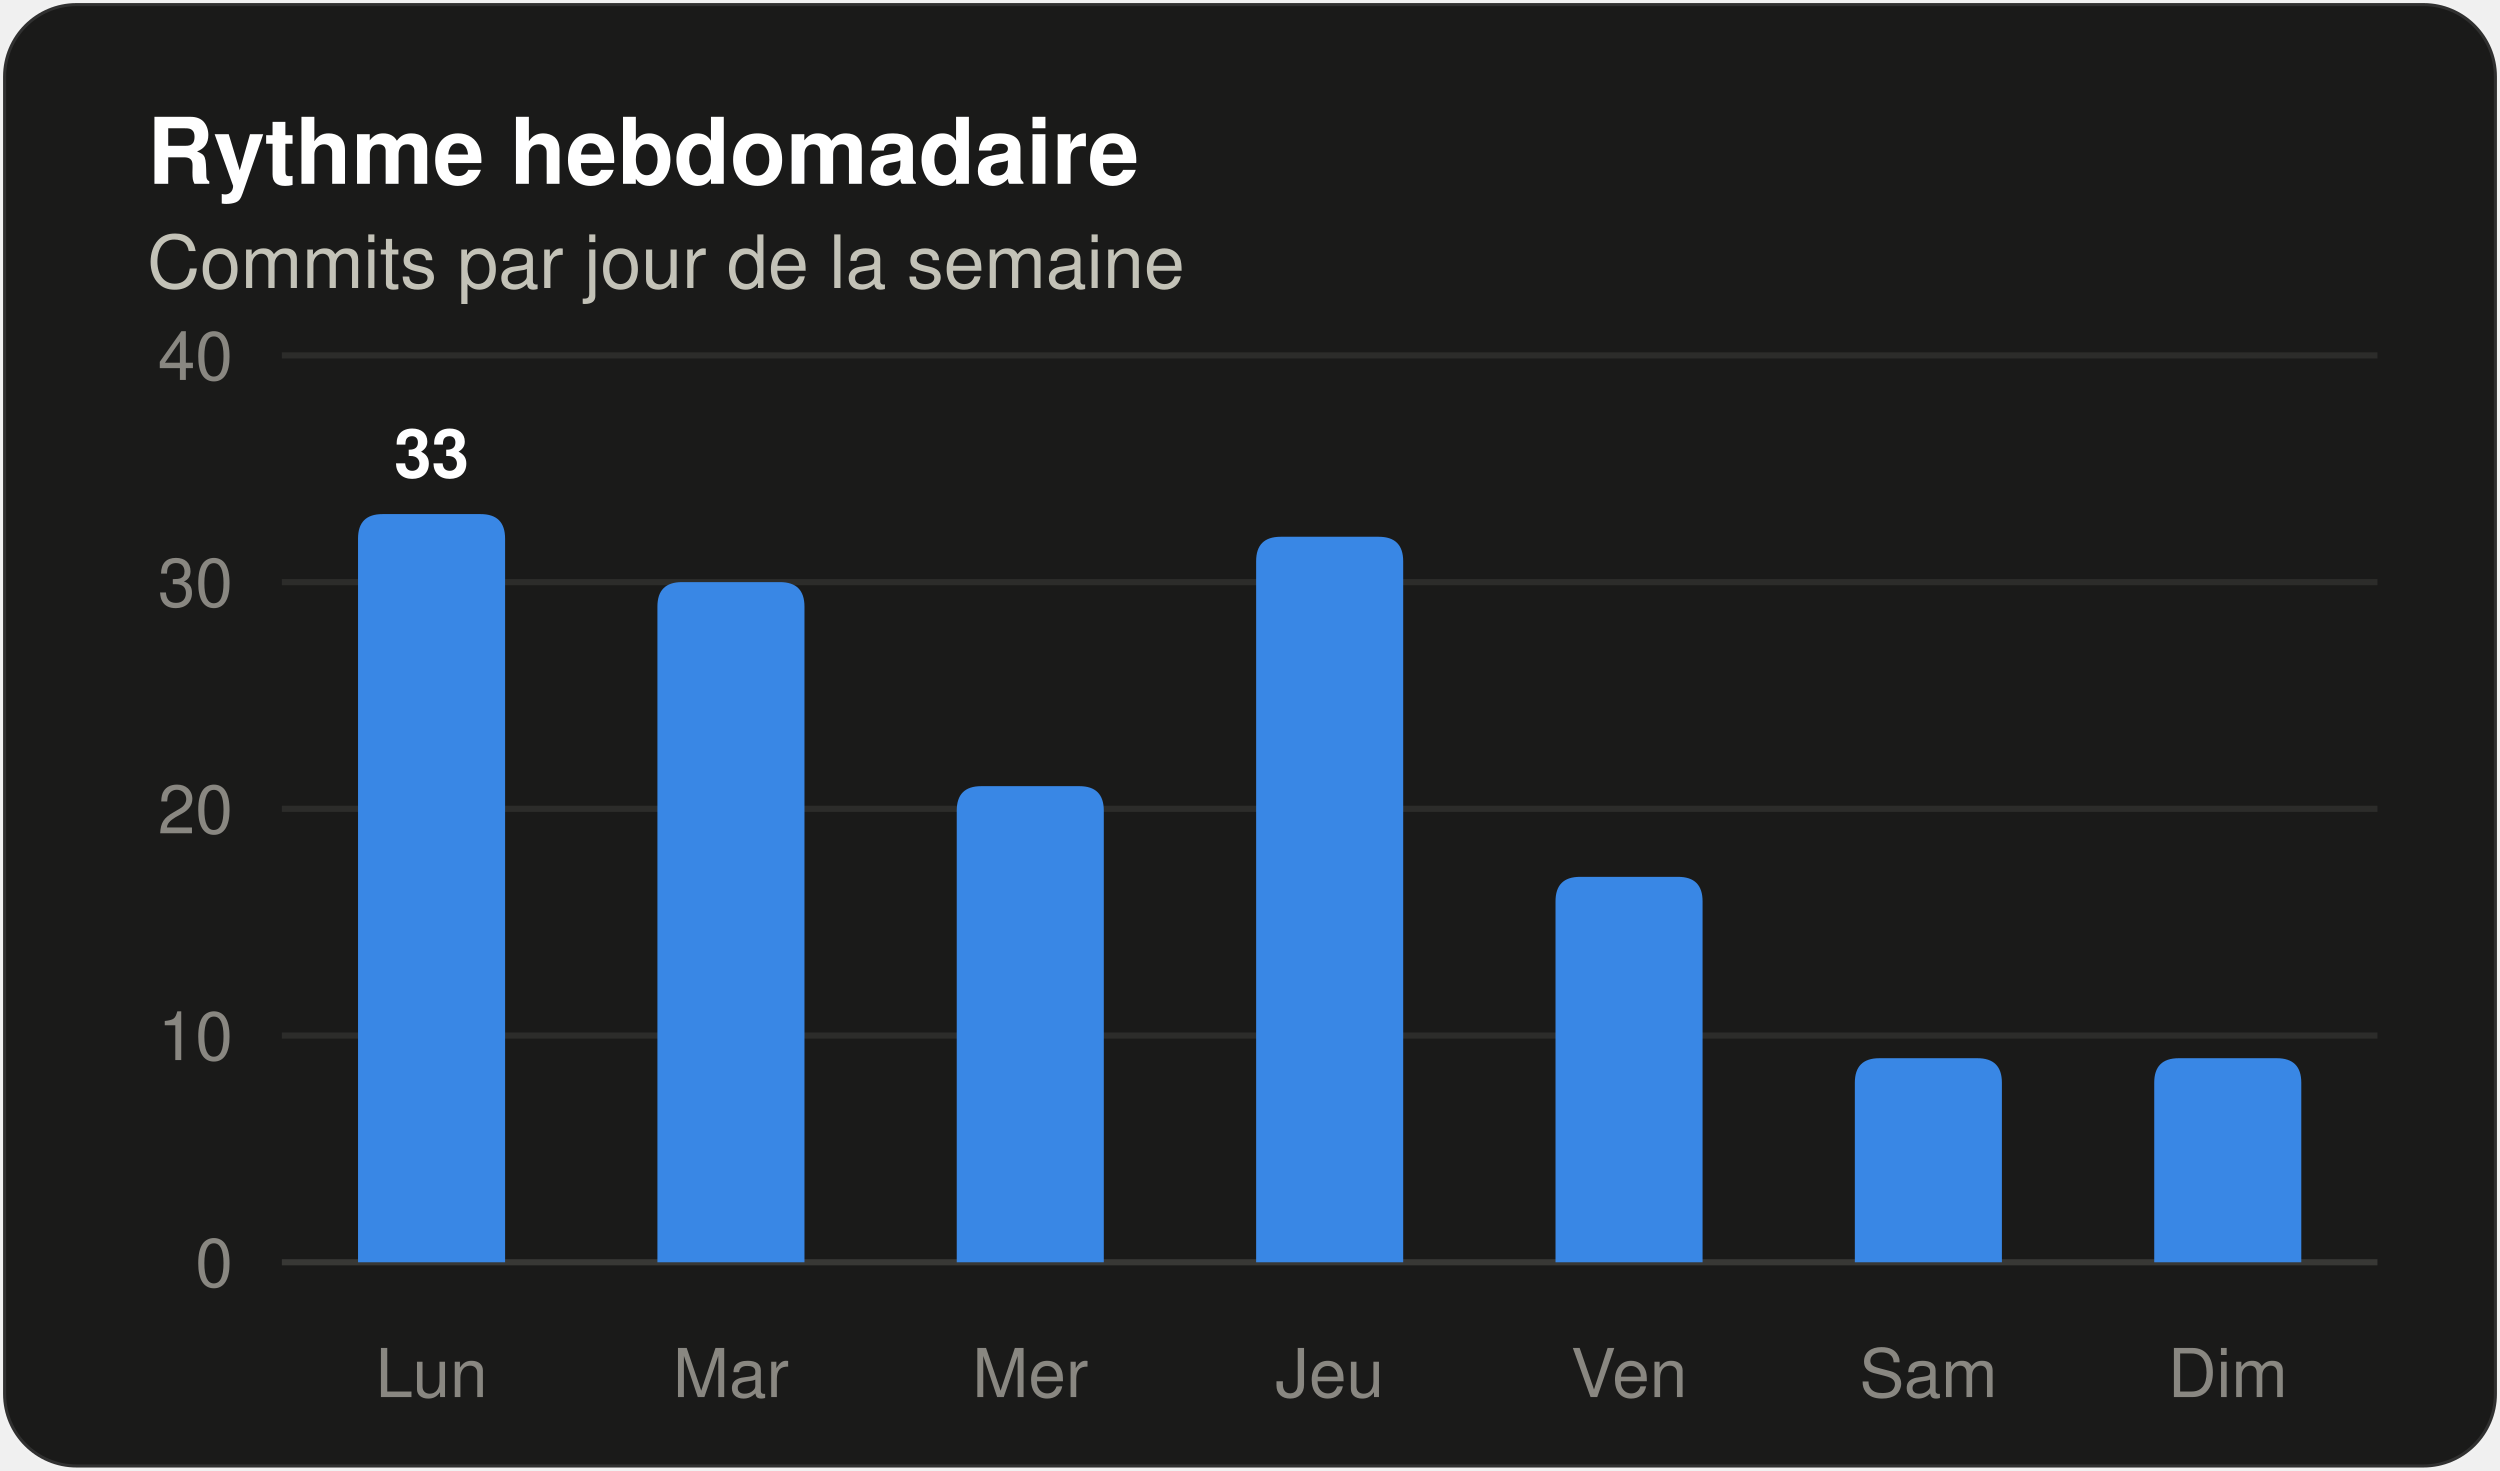
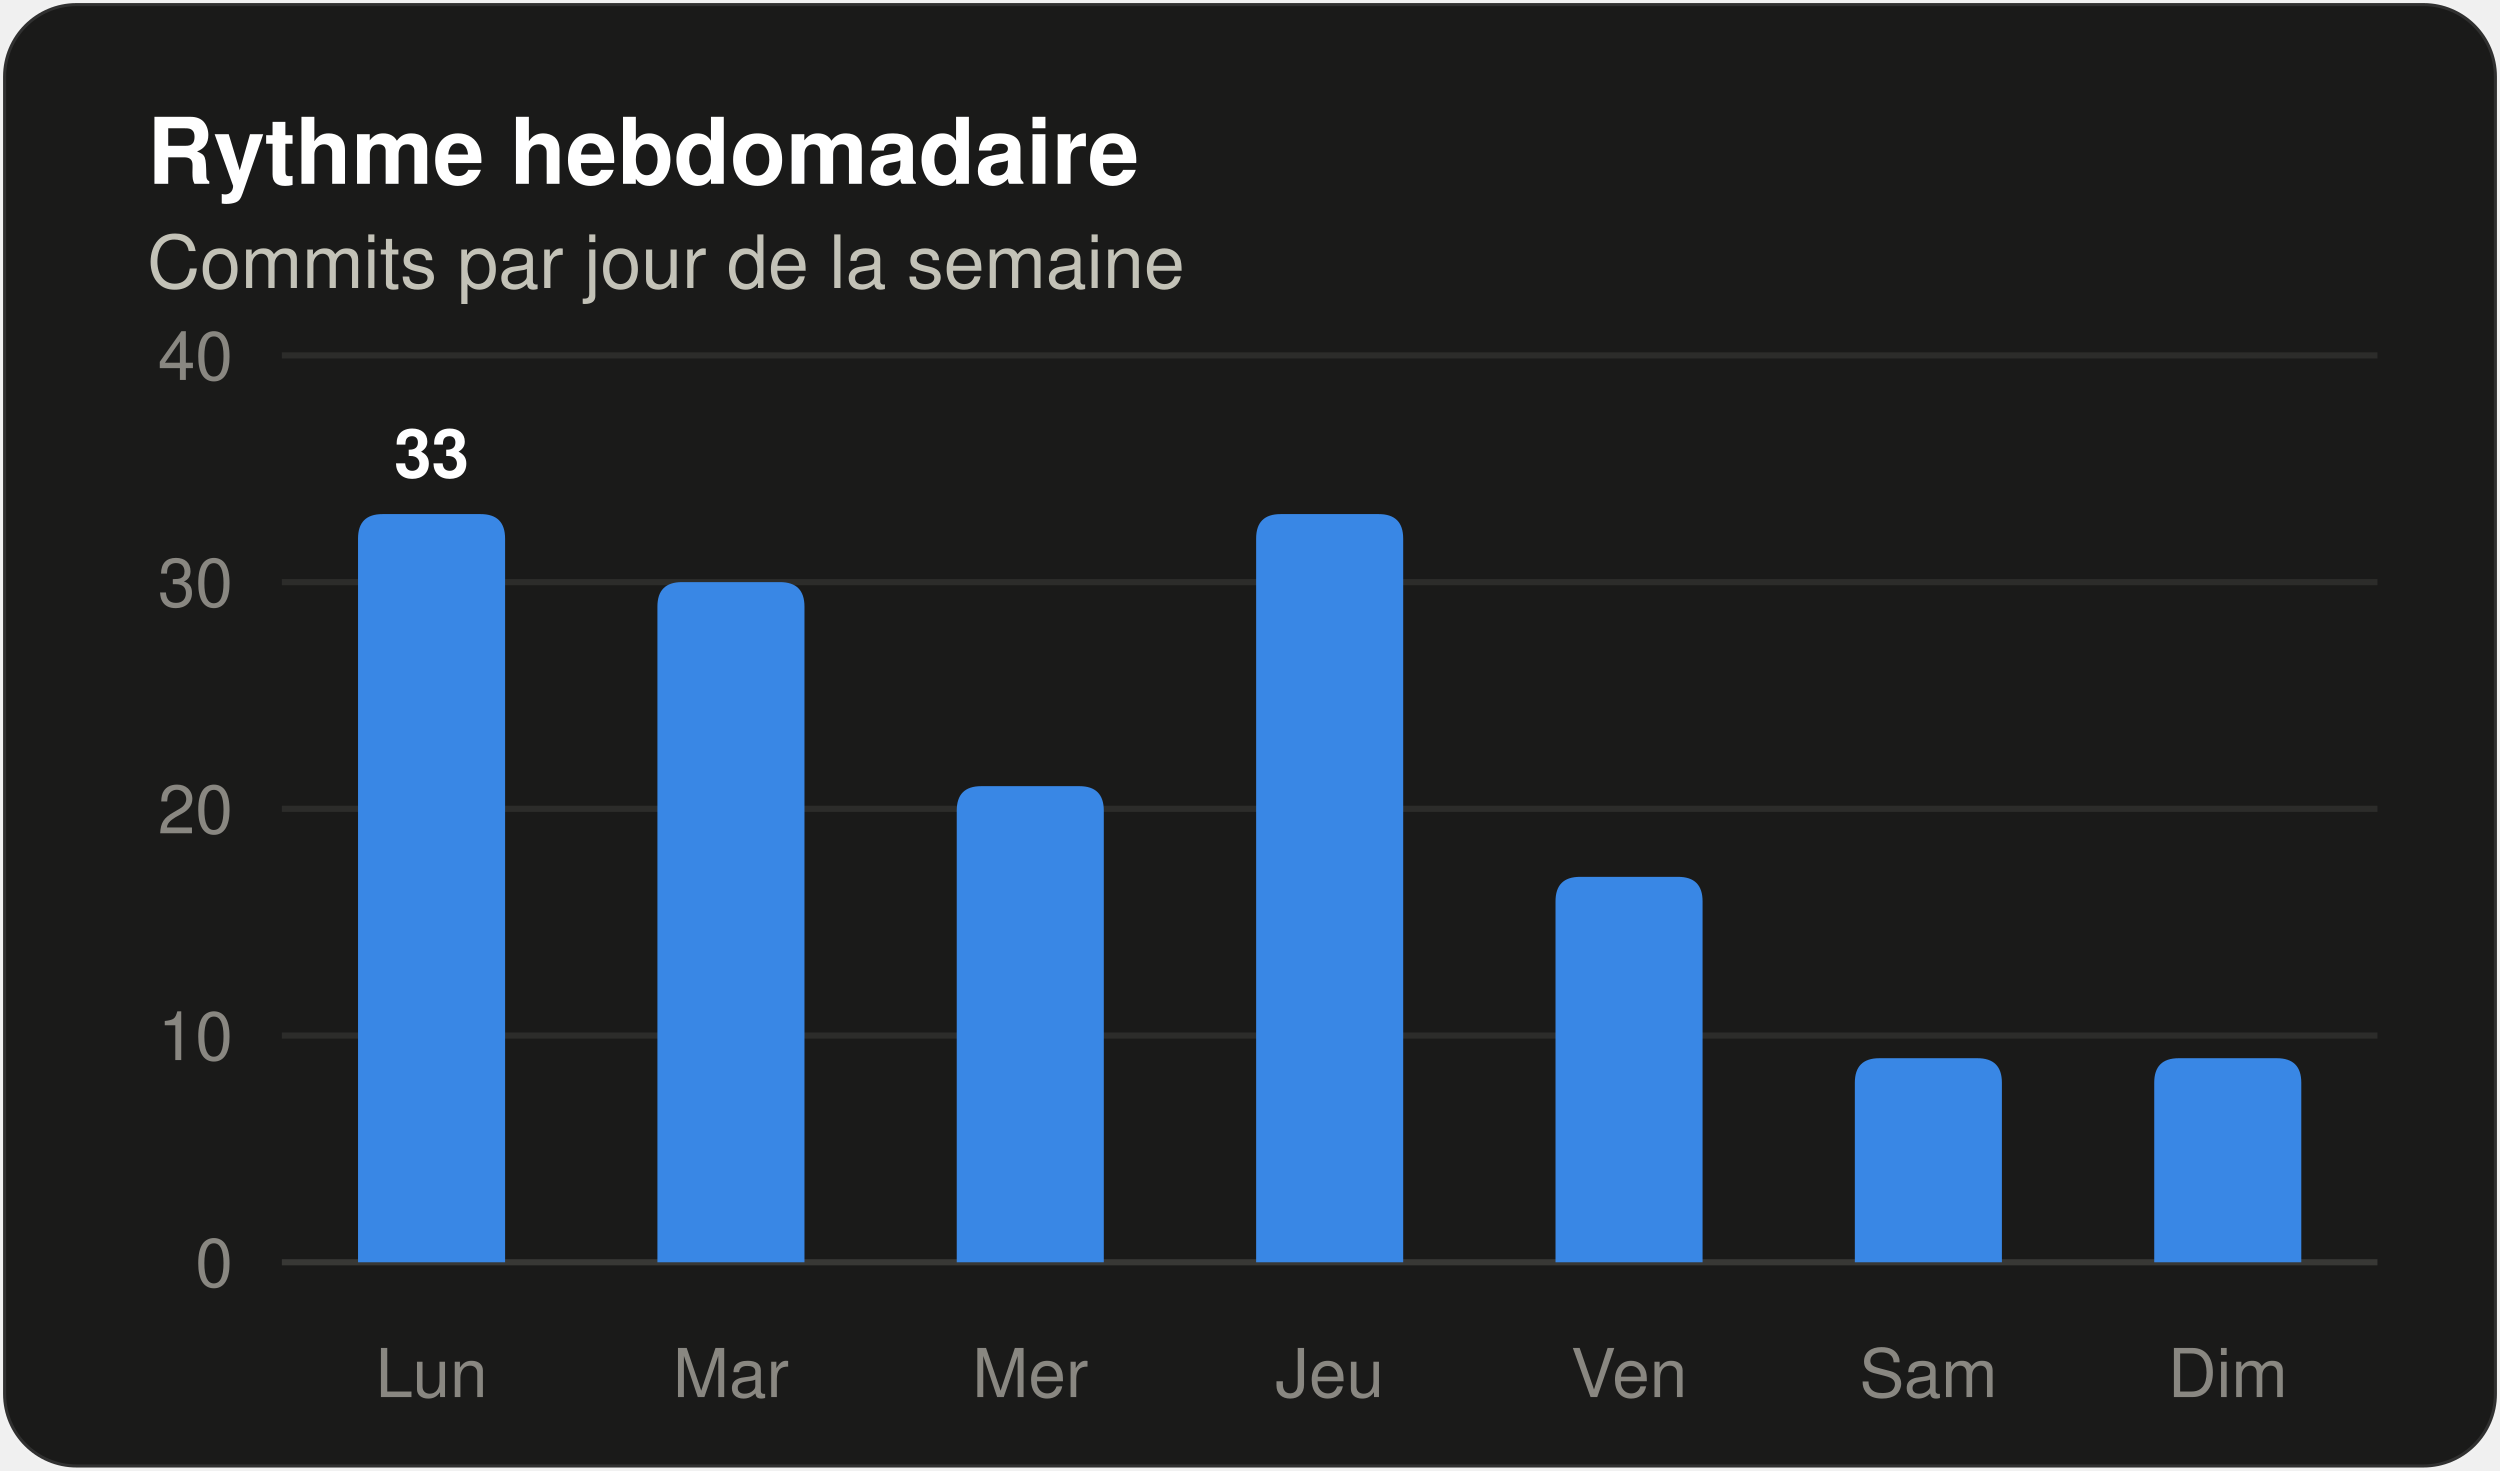
<svg xmlns="http://www.w3.org/2000/svg" width="408" height="240" viewBox="0 0 408 240" role="img" aria-label="Histogramme des commits par jour de la semaine" font-family="system-ui, 'Segoe UI', Ubuntu, Helvetica, Arial, sans-serif">
  <rect x="0.5" y="0.5" width="407" height="239" rx="12" fill="#1a1a19" stroke="rgba(255,255,255,0.10)" />
  <text x="24" y="30" font-size="15" fill="#ffffff" font-weight="600">Rythme hebdomadaire</text>
  <text x="24" y="47" font-size="12" fill="#c3c2b7">Commits par jour de la semaine</text>
  <line x1="46" y1="206.0" x2="388" y2="206.0" stroke="#383835" stroke-width="1" />
  <text x="38" y="210" font-size="11" fill="#898781" text-anchor="end" font-variant-numeric="tabular-nums">0</text>
  <line x1="46" y1="169.0" x2="388" y2="169.0" stroke="#2c2c2a" stroke-width="1" />
  <text x="38" y="173" font-size="11" fill="#898781" text-anchor="end" font-variant-numeric="tabular-nums">10</text>
  <line x1="46" y1="132.0" x2="388" y2="132.0" stroke="#2c2c2a" stroke-width="1" />
  <text x="38" y="136" font-size="11" fill="#898781" text-anchor="end" font-variant-numeric="tabular-nums">20</text>
  <line x1="46" y1="95.0" x2="388" y2="95.0" stroke="#2c2c2a" stroke-width="1" />
  <text x="38" y="99" font-size="11" fill="#898781" text-anchor="end" font-variant-numeric="tabular-nums">30</text>
  <line x1="46" y1="58.0" x2="388" y2="58.0" stroke="#2c2c2a" stroke-width="1" />
  <text x="38" y="62" font-size="11" fill="#898781" text-anchor="end" font-variant-numeric="tabular-nums">40</text>
  <path d="M 58.43 206.00 V 87.90 Q 58.43 83.90 62.43 83.90 H 78.43 Q 82.43 83.90 82.43 87.90 V 206.00 Z" fill="#3987e5" />
  <text x="70.429" y="77.9" font-size="11" fill="#ffffff" font-weight="600" text-anchor="middle">33</text>
  <text x="70.429" y="228" font-size="11" fill="#898781" text-anchor="middle">Lun</text>
  <path d="M 107.29 206.00 V 99.00 Q 107.29 95.00 111.29 95.00 H 127.29 Q 131.29 95.00 131.29 99.00 V 206.00 Z" fill="#3987e5" />
  <text x="119.286" y="228" font-size="11" fill="#898781" text-anchor="middle">Mar</text>
  <path d="M 156.14 206.00 V 132.30 Q 156.14 128.30 160.14 128.30 H 176.14 Q 180.14 128.30 180.14 132.30 V 206.00 Z" fill="#3987e5" />
  <text x="168.143" y="228" font-size="11" fill="#898781" text-anchor="middle">Mer</text>
-   <path d="M 205.00 206.00 V 91.60 Q 205.00 87.60 209.00 87.60 H 225.00 Q 229.00 87.60 229.00 91.60 V 206.00 Z" fill="#3987e5" />
+   <path d="M 205.00 206.00 V 87.90 Q 205.00 83.90 209.00 83.90 H 225.00 Q 229.00 83.90 229.00 87.90 V 206.00 Z" fill="#3987e5" />
  <text x="217" y="228" font-size="11" fill="#898781" text-anchor="middle">Jeu</text>
  <path d="M 253.86 206.00 V 147.10 Q 253.86 143.10 257.86 143.10 H 273.86 Q 277.86 143.10 277.86 147.10 V 206.00 Z" fill="#3987e5" />
  <text x="265.857" y="228" font-size="11" fill="#898781" text-anchor="middle">Ven</text>
  <path d="M 302.71 206.00 V 176.70 Q 302.71 172.70 306.71 172.70 H 322.71 Q 326.71 172.70 326.71 176.70 V 206.00 Z" fill="#3987e5" />
  <text x="314.714" y="228" font-size="11" fill="#898781" text-anchor="middle">Sam</text>
  <path d="M 351.57 206.00 V 176.70 Q 351.57 172.70 355.57 172.70 H 371.57 Q 375.57 172.70 375.57 176.70 V 206.00 Z" fill="#3987e5" />
  <text x="363.571" y="228" font-size="11" fill="#898781" text-anchor="middle">Dim</text>
</svg>
